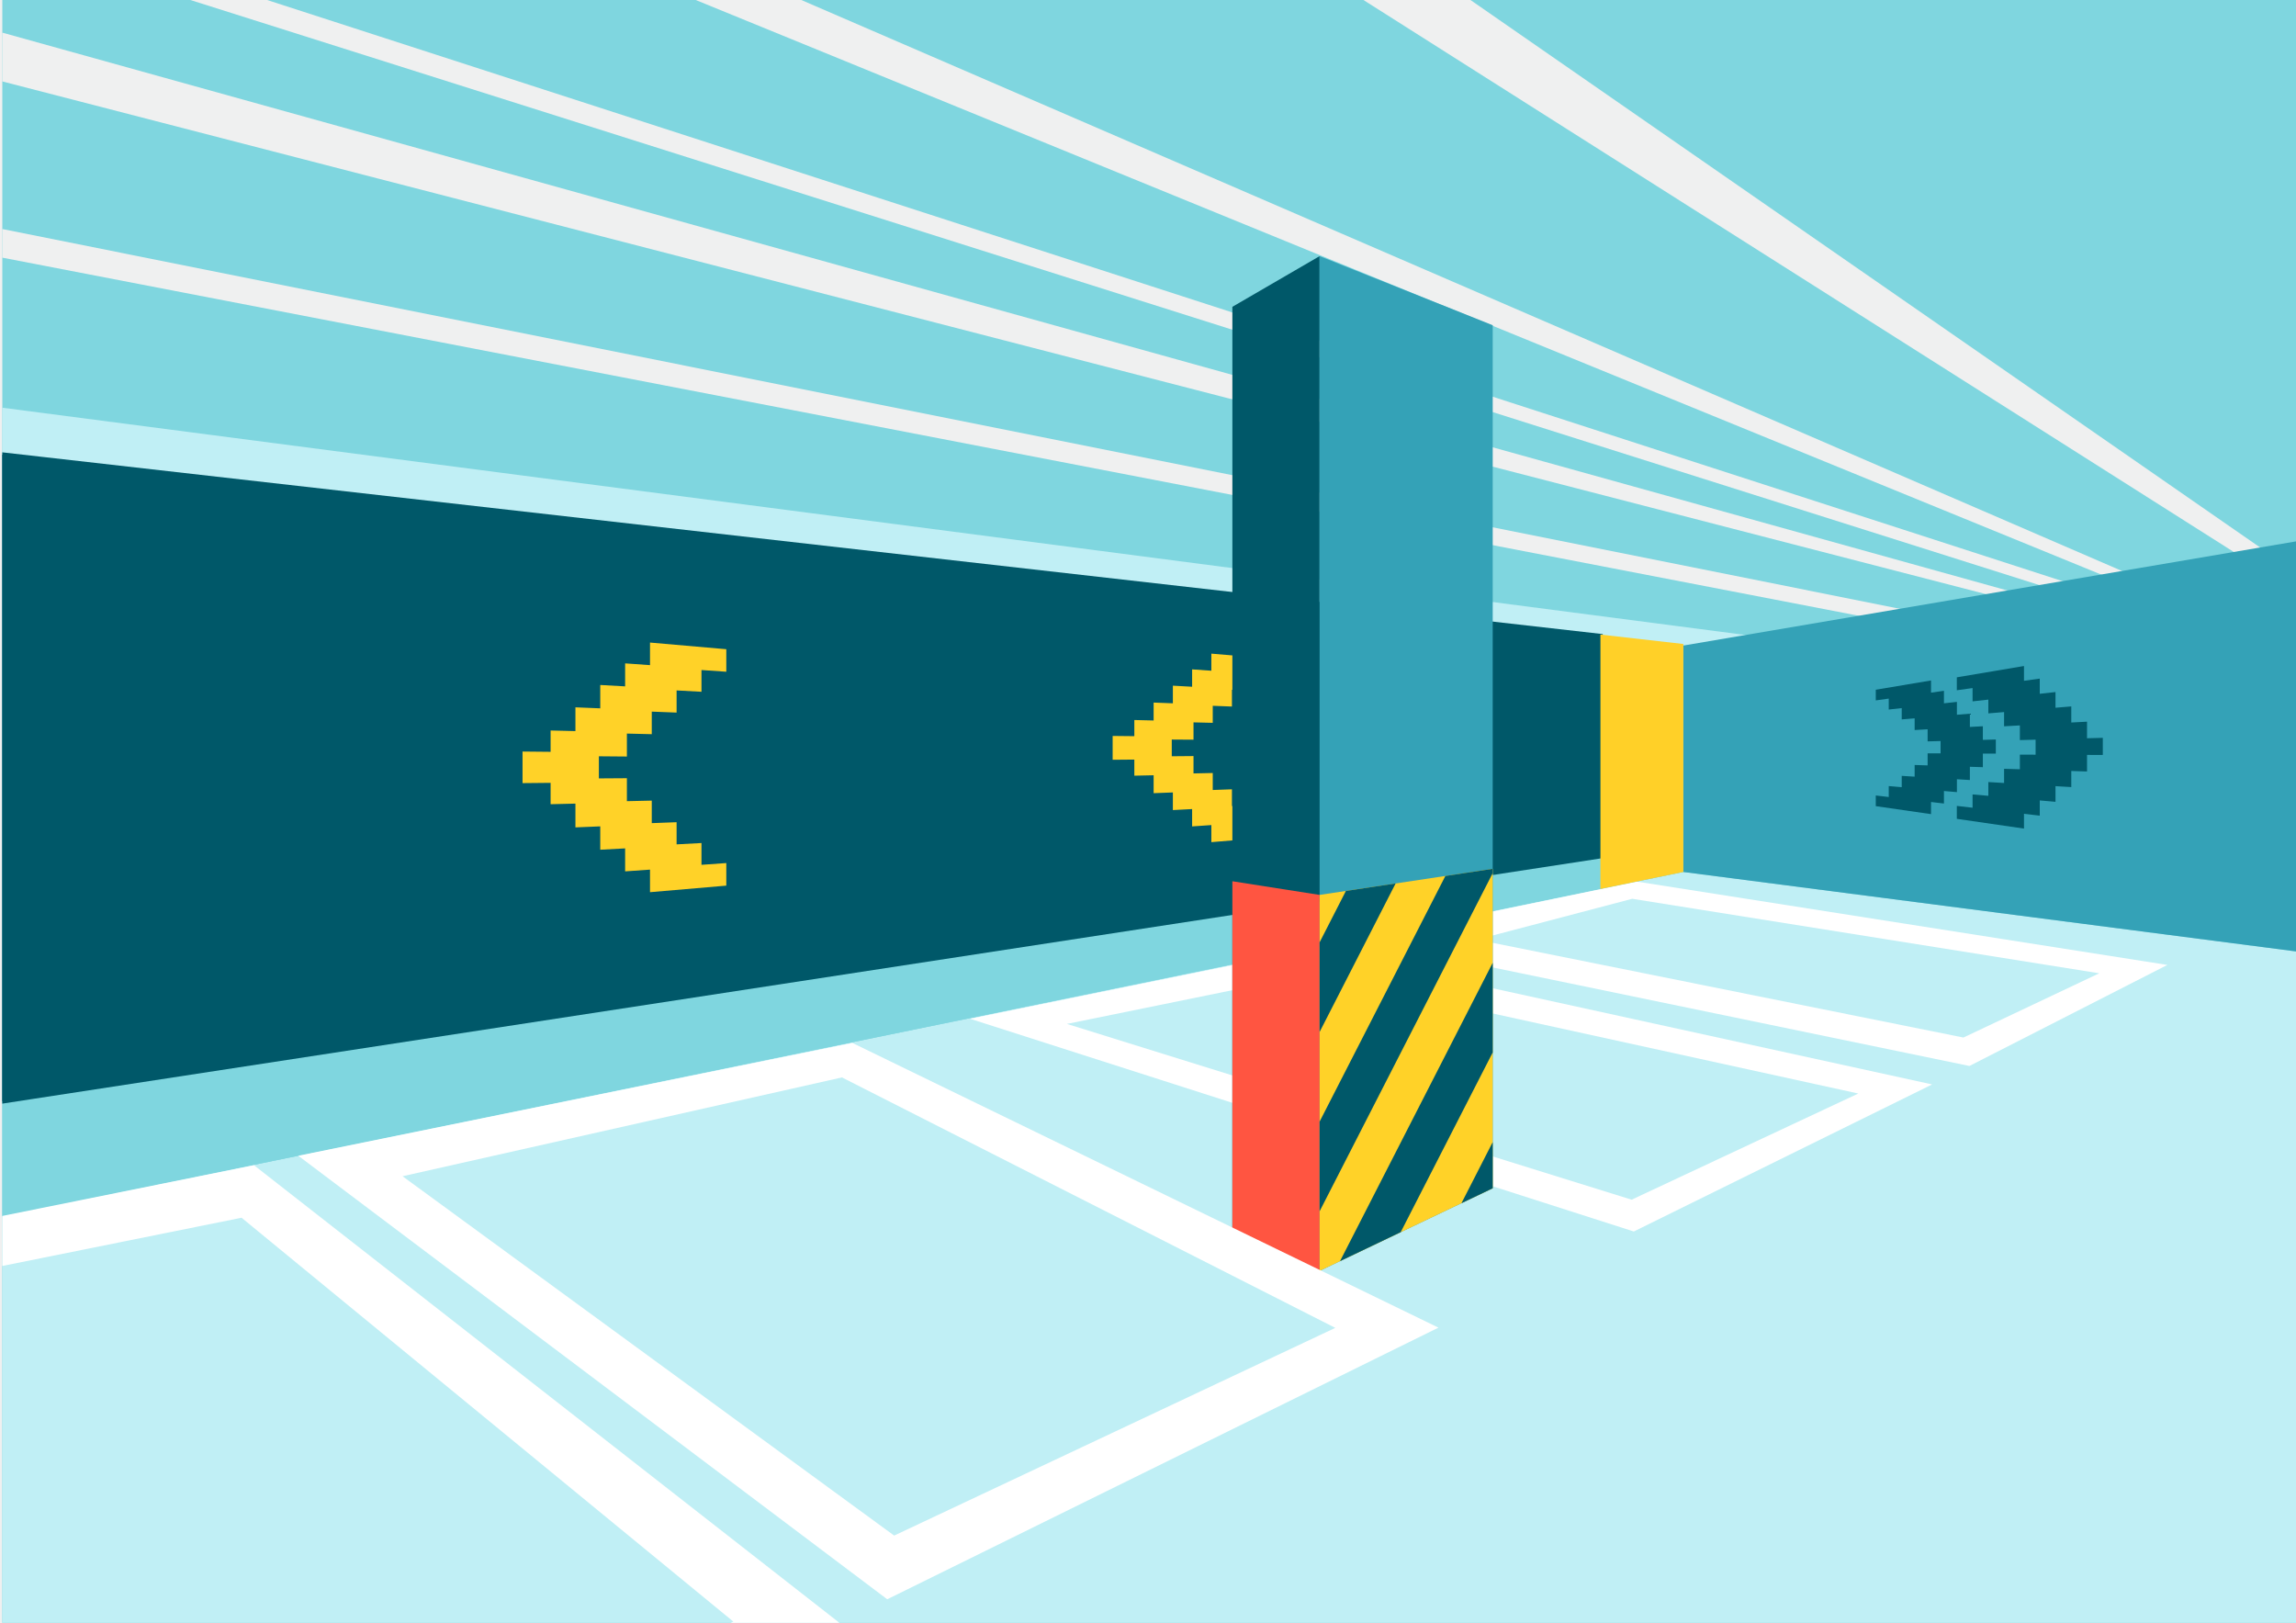
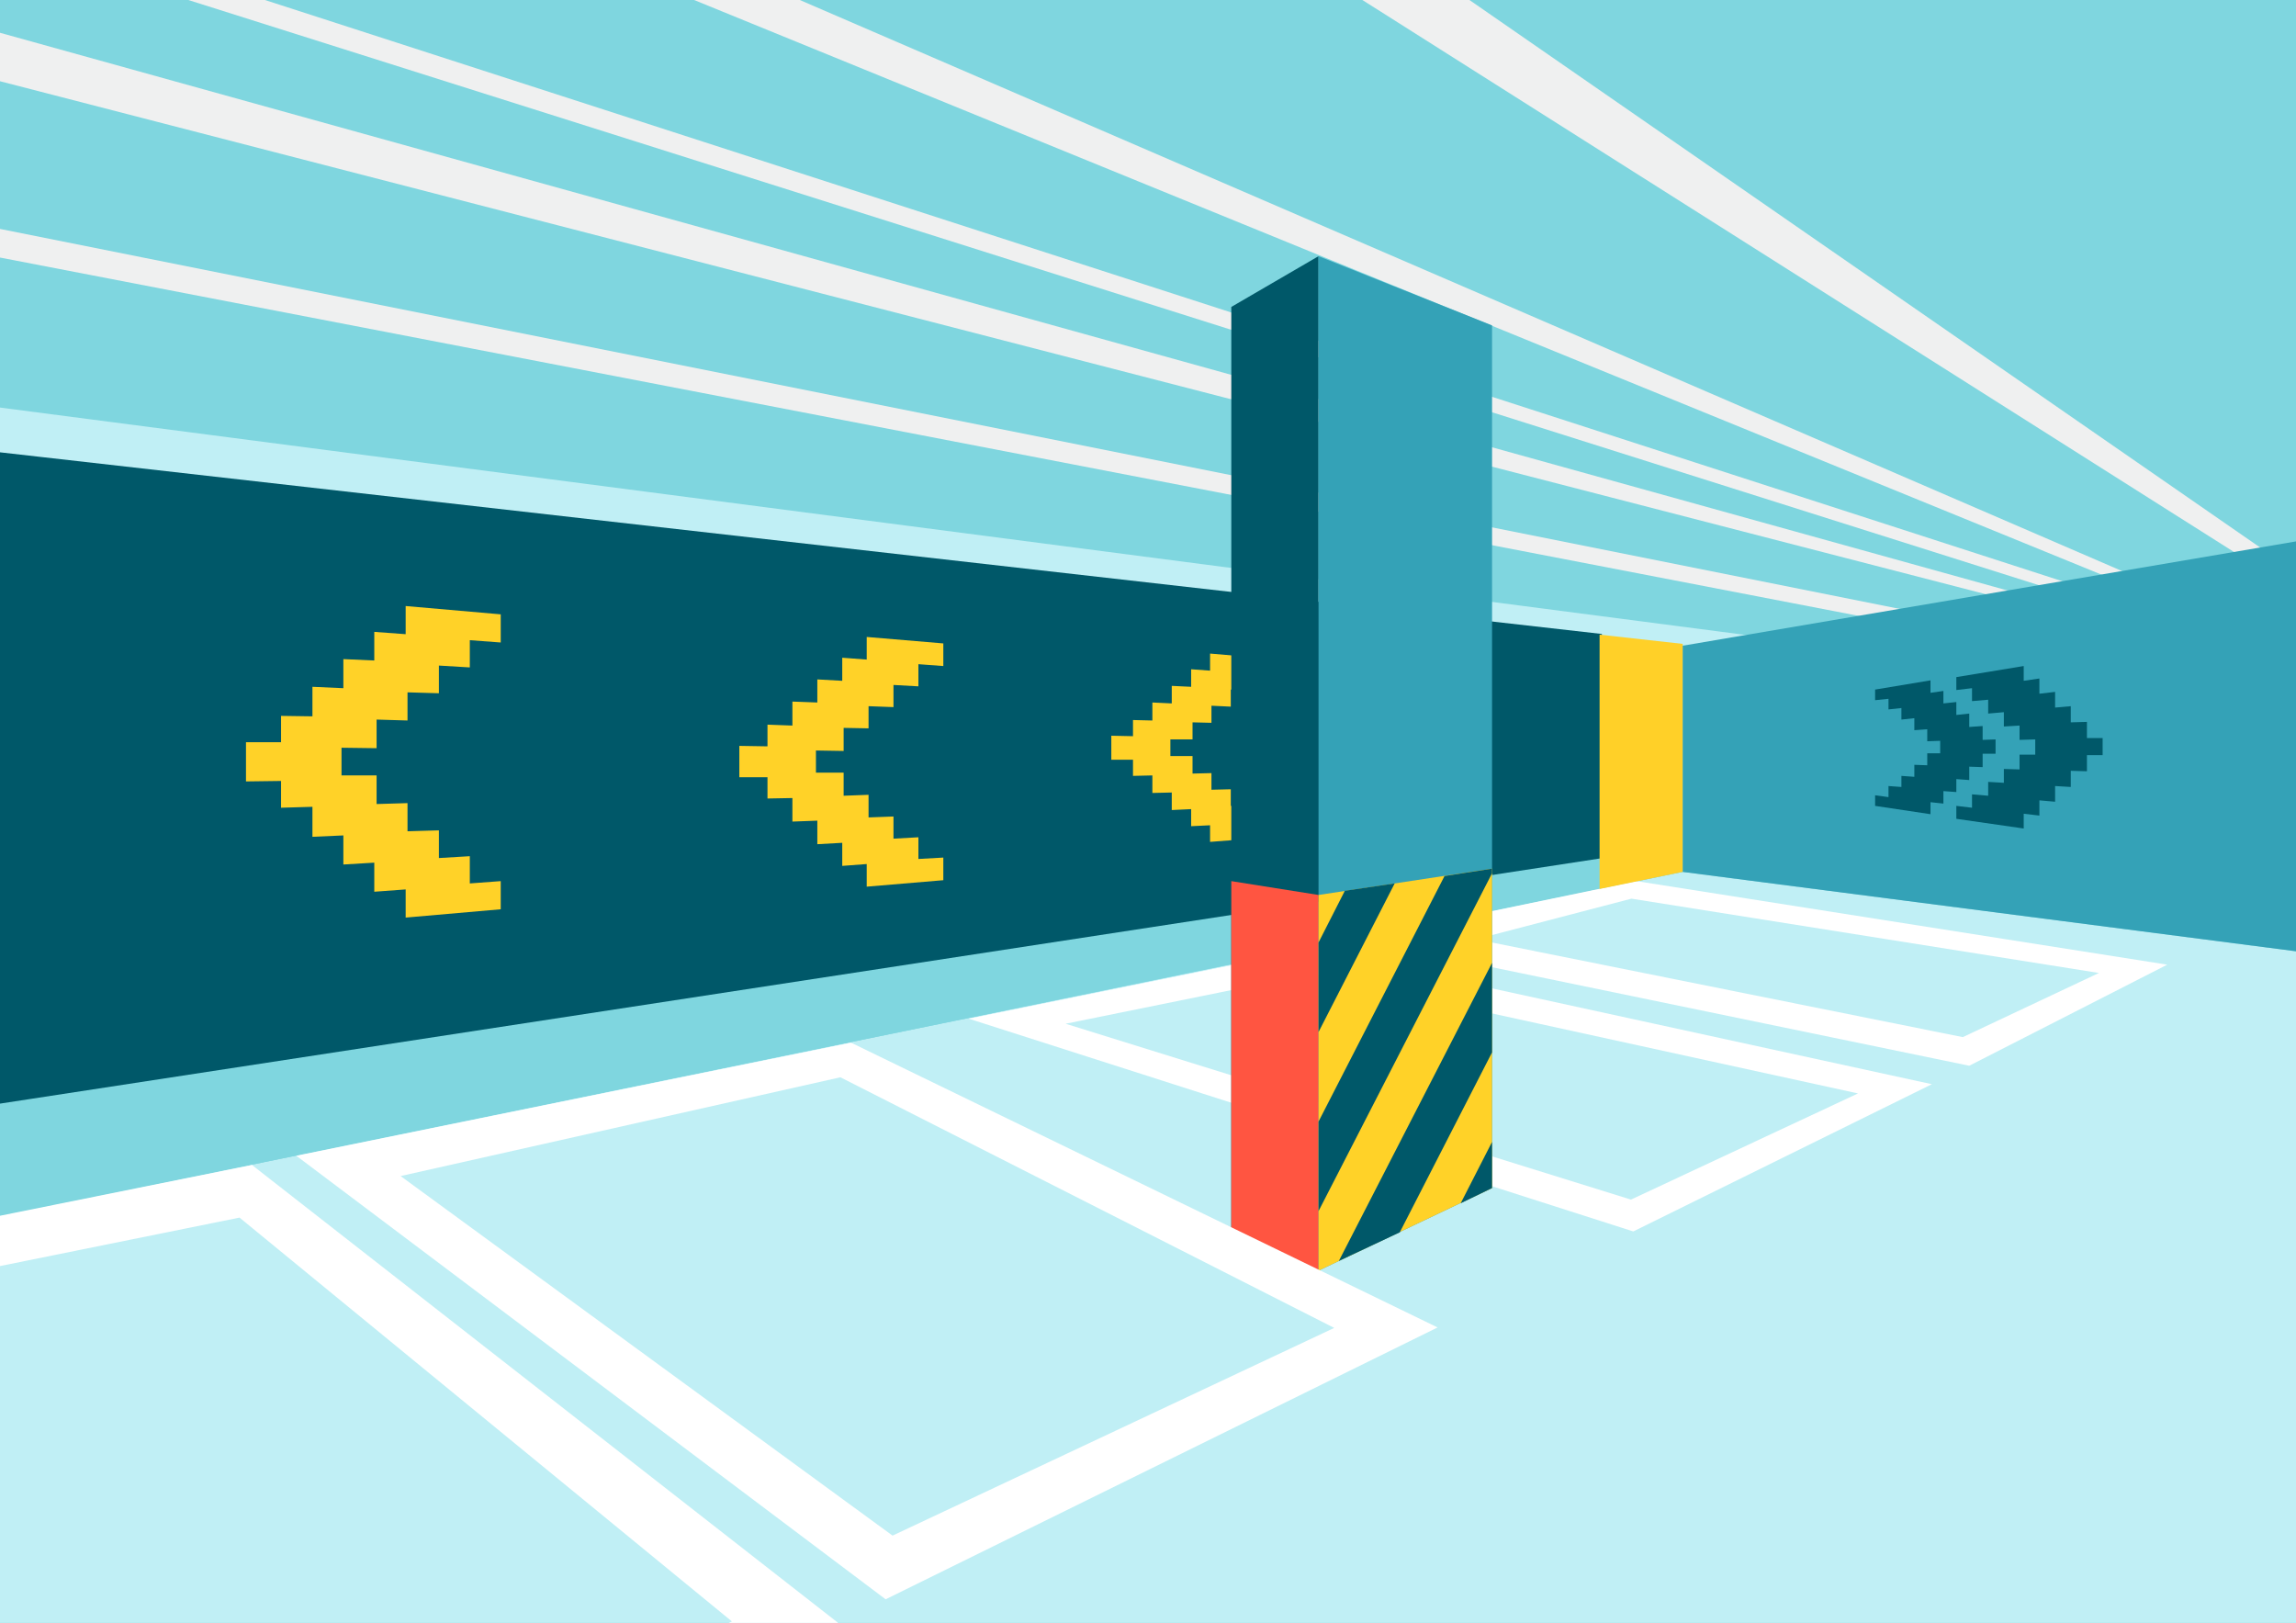
- <svg xmlns="http://www.w3.org/2000/svg" viewBox="0 0 497.48 351.58">
-   <defs>
-     <style>.cls-1{fill:none;}.cls-2{clip-path:url(#clip-path);}.cls-3{fill:#7fd6df;}.cls-4{fill:#eff0f0;}.cls-5{fill:#c0eff5;}.cls-6{fill:#fff;}.cls-7,.cls-9{fill:#005869;}.cls-7{stroke:#005869;stroke-miterlimit:10;}.cls-8{fill:#ffd228;}.cls-10{fill:#34a2b7;}.cls-11{fill:#ff5541;}.cls-12{fill:#ffd028;}</style>
-     <clipPath id="clip-path">
-       <rect class="cls-1" x="0.5" width="496.98" height="351.58" />
-     </clipPath>
-   </defs>
-   <g id="UI_Design" data-name="UI Design">
-     <g class="cls-2">
-       <rect class="cls-3" x="0.5" width="496.98" height="351.58" />
-       <polygon class="cls-4" points="318.61 0 295.42 0 497.48 128.13 497.48 124 318.61 0" />
-       <polygon class="cls-5" points="0.5 98.5 497.48 154.93 497.48 153.12 0.5 88.33 0.5 98.5" />
-       <polygon class="cls-4" points="497.48 140 173.62 0 150.74 0 497.48 141.73 497.48 140" />
-       <polygon class="cls-4" points="497.48 145.33 0.5 7.07 0.5 17.64 497.48 146.08 497.48 145.33" />
-       <polygon class="cls-4" points="0.5 49.62 0.5 55.82 497.48 151.68 497.48 149.07 0.5 49.62" />
-       <polygon class="cls-4" points="497.48 142.28 57.87 0 41.24 0 497.48 144.35 497.48 142.28" />
-       <polygon class="cls-5" points="364.73 188.91 0.5 263.53 0.5 351.58 497.48 351.58 497.48 206.12 364.73 188.91" />
-       <polygon class="cls-3" points="364.73 182.73 364.73 188.91 0.5 263.53 0.5 238.59 364.73 182.73" />
-       <path class="cls-6" d="M284.3,211l118.34,25.91-49.11,23L231.17,221.83,284.3,211m0-5.43-74.12,15.14L354,266.8l64.64-31.86L284.34,205.55Z" />
-       <path class="cls-6" d="M353.66,194.72l101.19,16.14-29.43,13.92L320,203.57Zm-59.5,8.82,132.56,27.4,42.89-21.89L354.7,191Z" />
-       <polygon class="cls-7" points="0.5 238.59 346.77 185.48 346.77 137.82 0.5 98.5 0.5 238.59" />
-       <polygon class="cls-8" points="135.83 163.9 135.83 158.93 141.22 159.06 141.22 154.17 146.6 154.38 146.6 149.58 151.99 149.87 151.99 145.16 157.37 145.53 157.37 140.65 140.84 139.21 140.84 144.1 135.45 143.72 135.45 148.7 130.06 148.4 130.06 153.46 124.68 153.24 124.68 158.39 119.3 158.26 119.3 162.88 113.22 162.82 113.22 169.66 119.3 169.6 119.3 174.23 124.68 174.1 124.68 179.25 130.06 179.03 130.06 184.09 135.45 183.8 135.45 188.78 140.84 188.4 140.84 193.29 157.37 191.87 157.37 186.98 151.99 187.36 151.99 182.64 146.6 182.93 146.6 178.13 141.22 178.33 141.22 173.45 135.83 173.57 135.83 168.6 129.76 168.64 129.76 163.85 135.83 163.9" />
-       <polygon class="cls-8" points="258.6 160.25 258.6 156.5 262.77 156.6 262.77 152.91 266.94 153.07 266.94 149.44 271.12 149.66 271.12 146.1 275.29 146.39 275.29 142.7 262.47 141.61 262.47 145.31 258.3 145.02 258.3 148.78 254.13 148.55 254.13 152.37 249.96 152.21 249.96 156.09 245.78 155.99 245.78 159.49 241.08 159.44 241.08 164.6 245.78 164.56 245.78 168.05 249.96 167.96 249.96 171.84 254.13 171.68 254.13 175.5 258.3 175.28 258.3 179.04 262.47 178.75 262.47 182.45 275.29 181.38 275.29 177.69 271.12 177.97 271.12 174.41 266.94 174.63 266.94 171 262.77 171.15 262.77 167.47 258.6 167.56 258.6 163.8 253.89 163.84 253.89 160.22 258.6 160.25" />
-       <polygon class="cls-9" points="285.92 55.49 285.92 275.34 267.02 266.45 267.02 66.47 285.92 55.49" />
-       <polygon class="cls-10" points="285.92 55.49 323.43 70.46 323.43 257.44 285.92 275.34 285.92 55.49" />
-       <polygon class="cls-11" points="285.92 193.88 267.02 190.92 267.02 266.45 285.92 275.34 285.92 193.88" />
-       <polygon class="cls-8" points="285.92 193.88 285.92 275.34 323.43 257.44 323.43 188.23 285.92 193.88" />
-       <polygon class="cls-9" points="291.62 193.02 285.92 204.16 285.92 223.58 302.39 191.4 291.62 193.02" />
-       <polygon class="cls-9" points="323.43 188.23 313.17 189.78 285.92 243 285.92 262.43 323.43 189.16 323.43 188.23" />
-       <polygon class="cls-9" points="323.43 247.43 316.65 260.68 323.43 257.44 323.43 247.43" />
-       <polygon class="cls-9" points="323.43 208.58 290.34 273.23 303.49 266.95 323.43 228.01 323.43 208.58" />
-       <polygon class="cls-10" points="497.48 117.29 364.73 139.86 364.73 188.91 497.48 206.12 497.48 117.29" />
-       <polygon class="cls-9" points="455.62 159.85 452.2 159.94 452.2 156.35 448.79 156.53 448.79 153.04 445.37 153.33 445.37 149.93 441.96 150.31 441.96 147.02 438.54 147.49 438.54 144.29 423.99 146.74 423.99 149.54 427.4 149.07 427.4 151.95 430.82 151.57 430.82 154.55 434.23 154.27 434.23 157.35 437.65 157.16 437.65 160.34 441.06 160.25 441.06 163.5 437.65 163.49 437.65 166.66 434.23 166.56 434.23 169.63 430.82 169.43 430.82 172.41 427.4 172.11 427.4 174.99 423.99 174.6 423.99 177.4 438.54 179.51 438.54 176.31 441.96 176.71 441.96 173.41 445.37 173.71 445.37 170.32 448.79 170.52 448.79 167.03 452.2 167.14 452.2 163.55 455.62 163.56 455.62 159.85" />
-       <polygon class="cls-9" points="432.44 160.21 429.63 160.29 429.63 157.34 426.82 157.49 426.82 154.62 424.01 154.85 424.01 152.06 421.2 152.37 421.2 149.66 418.4 150.06 418.4 147.42 406.43 149.43 406.43 151.74 409.24 151.35 409.24 153.72 412.05 153.41 412.05 155.86 414.85 155.63 414.85 158.16 417.66 158 417.66 160.62 420.47 160.54 420.47 163.21 417.66 163.21 417.66 165.82 414.85 165.73 414.85 168.26 412.05 168.09 412.05 170.54 409.24 170.3 409.24 172.67 406.43 172.34 406.43 174.65 418.4 176.38 418.4 173.75 421.2 174.08 421.2 171.37 424.01 171.61 424.01 168.82 426.82 168.99 426.82 166.12 429.63 166.21 429.63 163.26 432.44 163.26 432.44 160.21" />
-       <path class="cls-6" d="M289.32,287.68l-95.58,45L87.22,254.83l95.21-21.41ZM184.71,225.94,64.63,250.39l127.61,96.09,119.43-58.85-127-61.69Z" />
-       <polygon class="cls-6" points="158.9 351.32 158.29 351.58 181.88 351.58 55.03 252.44 0.5 263.43 0.5 274.27 52.34 263.82 158.9 351.32" />
-       <polygon class="cls-12" points="346.77 137.48 346.77 192.59 364.73 188.91 364.73 139.52 346.77 137.48" />
+ <svg xmlns="http://www.w3.org/2000/svg" xmlns:xlink="http://www.w3.org/1999/xlink" version="1.1" id="Layer_1" x="0px" y="0px" viewBox="0 0 497.5 351.6" style="enable-background:new 0 0 497.5 351.6;" xml:space="preserve">
+   <style type="text/css">
+ 	.st0{clip-path:url(#SVGID_00000039116595705761580740000014209071811892487347_);}
+ 	.st1{fill:#7FD6DF;}
+ 	.st2{fill:#EFF0F0;}
+ 	.st3{fill:#C0EFF5;}
+ 	.st4{fill:#FFFFFF;}
+ 	.st5{fill:#005869;stroke:#005869;stroke-miterlimit:10;}
+ 	.st6{fill:#FFD228;}
+ 	.st7{fill:#005869;}
+ 	.st8{fill:#34A2B7;}
+ 	.st9{fill:#FF5541;}
+ 	.st10{fill:#FFD028;}
+ </style>
+   <g id="UI_Design">
+     <g>
+       <defs>
+         <rect id="SVGID_1_" y="0" width="497.5" height="351.6" />
+       </defs>
+       <clipPath id="SVGID_00000088839604240976763680000004802740820955988156_">
+         <use xlink:href="#SVGID_1_" style="overflow:visible;" />
+       </clipPath>
+       <g style="clip-path:url(#SVGID_00000088839604240976763680000004802740820955988156_);">
+         <rect y="0" class="st1" width="497.5" height="351.6" />
+         <polygon class="st2" points="318.4,0 295.2,0 497.5,128.1 497.5,124    " />
+         <polygon class="st3" points="0,98.5 497.5,154.9 497.5,153.1 0,88.3    " />
+         <polygon class="st2" points="497.5,140 173.3,0 150.4,0 497.5,141.7    " />
+         <polygon class="st2" points="497.5,145.3 0,7.1 0,17.6 497.5,146.1    " />
+         <polygon class="st2" points="0,49.6 0,55.8 497.5,151.7 497.5,149.1    " />
+         <polygon class="st2" points="497.5,142.3 57.4,0 40.8,0 497.5,144.4    " />
+         <polygon class="st3" points="364.6,188.9 0,263.5 0,351.6 497.5,351.6 497.5,206.1    " />
+         <polygon class="st1" points="364.6,182.7 364.6,188.9 0,263.5 0,238.6    " />
+         <path class="st4" d="M284.1,211l118.5,25.9l-49.2,23l-122.5-38.1L284.1,211 M284.1,205.6l-74.2,15.1l144,46.1l64.7-31.9     L284.1,205.6L284.1,205.6z" />
+         <path class="st4" d="M353.5,194.7l101.3,16.1l-29.5,13.9l-105.5-21.2L353.5,194.7z M294,203.5l132.7,27.4l42.9-21.9l-115-18.1     L294,203.5z" />
+         <polygon class="st5" points="0,238.6 346.6,185.5 346.6,137.8 0,98.5    " />
+         <polygon class="st6" points="182.8,162.7 182.8,157.7 188.2,157.8 188.2,153 193.6,153.2 193.6,148.4 199,148.7 199,143.9      204.4,144.3 204.4,139.4 187.8,138 187.8,142.9 182.5,142.5 182.5,147.5 177.1,147.2 177.1,152.2 171.7,152 171.7,157.2      166.3,157 166.3,161.7 160.2,161.6 160.2,168.4 166.3,168.4 166.3,173 171.7,172.9 171.7,178 177.1,177.8 177.1,182.9      182.5,182.6 182.5,187.6 187.8,187.2 187.8,192.1 204.4,190.7 204.4,185.8 199,186.1 199,181.4 193.6,181.7 193.6,176.9      188.2,177.1 188.2,172.2 182.8,172.4 182.8,167.4 176.8,167.4 176.8,162.6    " />
+         <polygon class="st6" points="81.6,162.1 81.6,155.9 88.3,156.1 88.3,150 95.1,150.2 95.1,144.2 101.8,144.6 101.8,138.7      108.5,139.2 108.5,133.1 87.9,131.3 87.9,137.4 81.1,136.9 81.1,143.1 74.4,142.8 74.4,149.1 67.7,148.8 67.7,155.2 60.9,155.1      60.9,160.8 53.3,160.8 53.3,169.3 60.9,169.2 60.9,175 67.7,174.8 67.7,181.3 74.4,181 74.4,187.3 81.1,186.9 81.1,193.2      87.9,192.7 87.9,198.8 108.5,197 108.5,190.9 101.8,191.4 101.8,185.5 95.1,185.9 95.1,179.9 88.3,180.1 88.3,174 81.6,174.2      81.6,168 74,168 74,162    " />
+         <polygon class="st6" points="258.4,160.2 258.4,156.5 262.5,156.6 262.5,152.9 266.7,153.1 266.7,149.4 270.9,149.7 270.9,146.1      275.1,146.4 275.1,142.7 262.2,141.6 262.2,145.3 258.1,145 258.1,148.8 253.9,148.6 253.9,152.4 249.7,152.2 249.7,156.1      245.5,156 245.5,159.5 240.8,159.4 240.8,164.6 245.5,164.6 245.5,168.1 249.7,168 249.7,171.8 253.9,171.7 253.9,175.5      258.1,175.3 258.1,179 262.2,178.8 262.2,182.4 275.1,181.4 275.1,177.7 270.9,178 270.9,174.4 266.7,174.6 266.7,171      262.5,171.1 262.5,167.5 258.4,167.6 258.4,163.8 253.6,163.8 253.6,160.2    " />
+         <polygon class="st7" points="285.7,55.5 285.7,275.3 266.8,266.5 266.8,66.5    " />
+         <polygon class="st8" points="285.7,55.5 323.3,70.5 323.3,257.4 285.7,275.3    " />
+         <polygon class="st9" points="285.7,193.9 266.8,190.9 266.8,266.5 285.7,275.3    " />
+         <polygon class="st6" points="285.7,193.9 285.7,275.3 323.3,257.4 323.3,188.2    " />
+         <polygon class="st7" points="291.4,193 285.7,204.2 285.7,223.6 302.2,191.4    " />
+         <polygon class="st7" points="323.3,188.2 313,189.8 285.7,243 285.7,262.4 323.3,189.2    " />
+         <polygon class="st7" points="323.3,247.4 316.5,260.7 323.3,257.4    " />
+         <polygon class="st7" points="323.3,208.6 290.1,273.2 303.3,267 323.3,228    " />
+         <polygon class="st8" points="497.5,117.3 364.6,139.9 364.6,188.9 497.5,206.1    " />
+         <polygon class="st7" points="455.6,159.9 452.2,159.9 452.2,156.4 448.7,156.5 448.7,153 445.3,153.3 445.3,149.9 441.9,150.3      441.9,147 438.5,147.5 438.5,144.3 423.9,146.7 423.9,149.5 427.3,149.1 427.3,151.9 430.8,151.6 430.8,154.6 434.2,154.3      434.2,157.4 437.6,157.2 437.6,160.3 441,160.2 441,163.5 437.6,163.5 437.6,166.7 434.2,166.6 434.2,169.6 430.8,169.4      430.8,172.4 427.3,172.1 427.3,175 423.9,174.6 423.9,177.4 438.5,179.5 438.5,176.3 441.9,176.7 441.9,173.4 445.3,173.7      445.3,170.3 448.7,170.5 448.7,167 452.2,167.1 452.2,163.6 455.6,163.6    " />
+         <polygon class="st7" points="432.4,160.2 429.6,160.3 429.6,157.3 426.7,157.5 426.7,154.6 423.9,154.9 423.9,152.1 421.1,152.4      421.1,149.7 418.3,150.1 418.3,147.4 406.3,149.4 406.3,151.7 409.2,151.4 409.2,153.7 412,153.4 412,155.9 414.8,155.6      414.8,158.2 417.6,158 417.6,160.6 420.4,160.5 420.4,163.2 417.6,163.2 417.6,165.8 414.8,165.7 414.8,168.3 412,168.1      412,170.5 409.2,170.3 409.2,172.7 406.3,172.3 406.3,174.6 418.3,176.4 418.3,173.8 421.1,174.1 421.1,171.4 423.9,171.6      423.9,168.8 426.7,169 426.7,166.1 429.6,166.2 429.6,163.3 432.4,163.3    " />
+         <path class="st4" d="M289.1,287.7l-95.7,45L86.8,254.8l95.3-21.4L289.1,287.7z M184.4,225.9L64.2,250.4l127.7,96.1l119.6-58.9     L184.4,225.9L184.4,225.9z" />
+         <polygon class="st4" points="158.6,351.3 157.9,351.6 181.6,351.6 54.6,252.4 0,263.4 0,274.3 51.9,263.8    " />
+         <polygon class="st10" points="346.6,137.5 346.6,192.6 364.6,188.9 364.6,139.5    " />
+       </g>
    </g>
  </g>
</svg>
